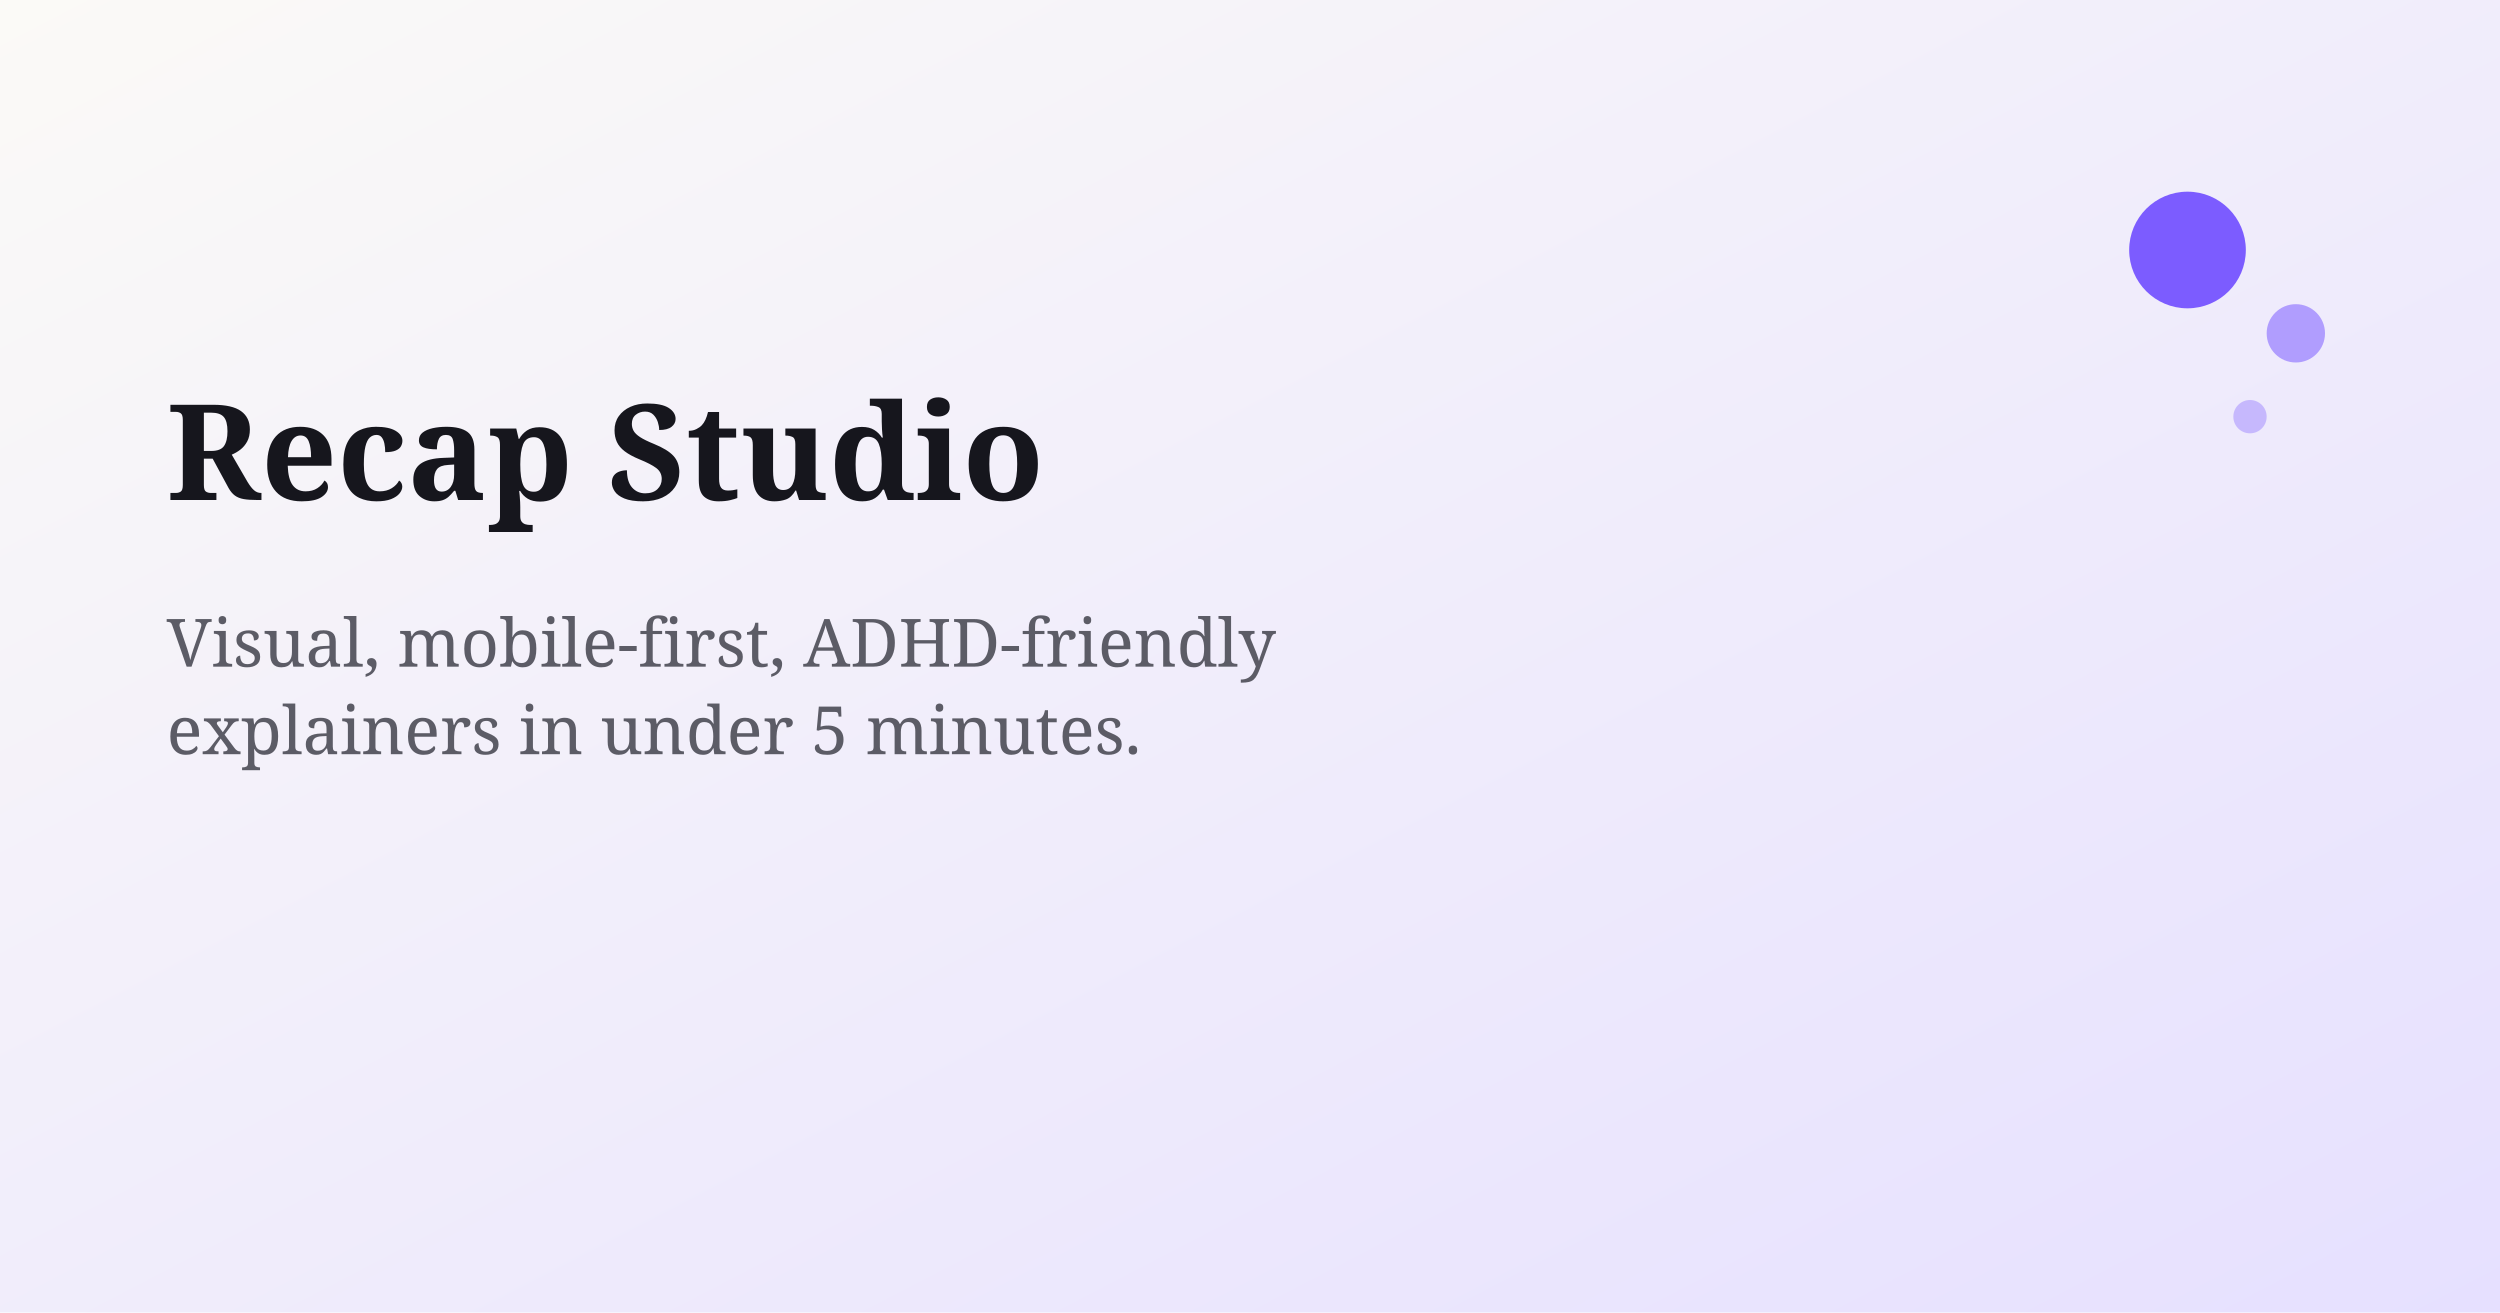
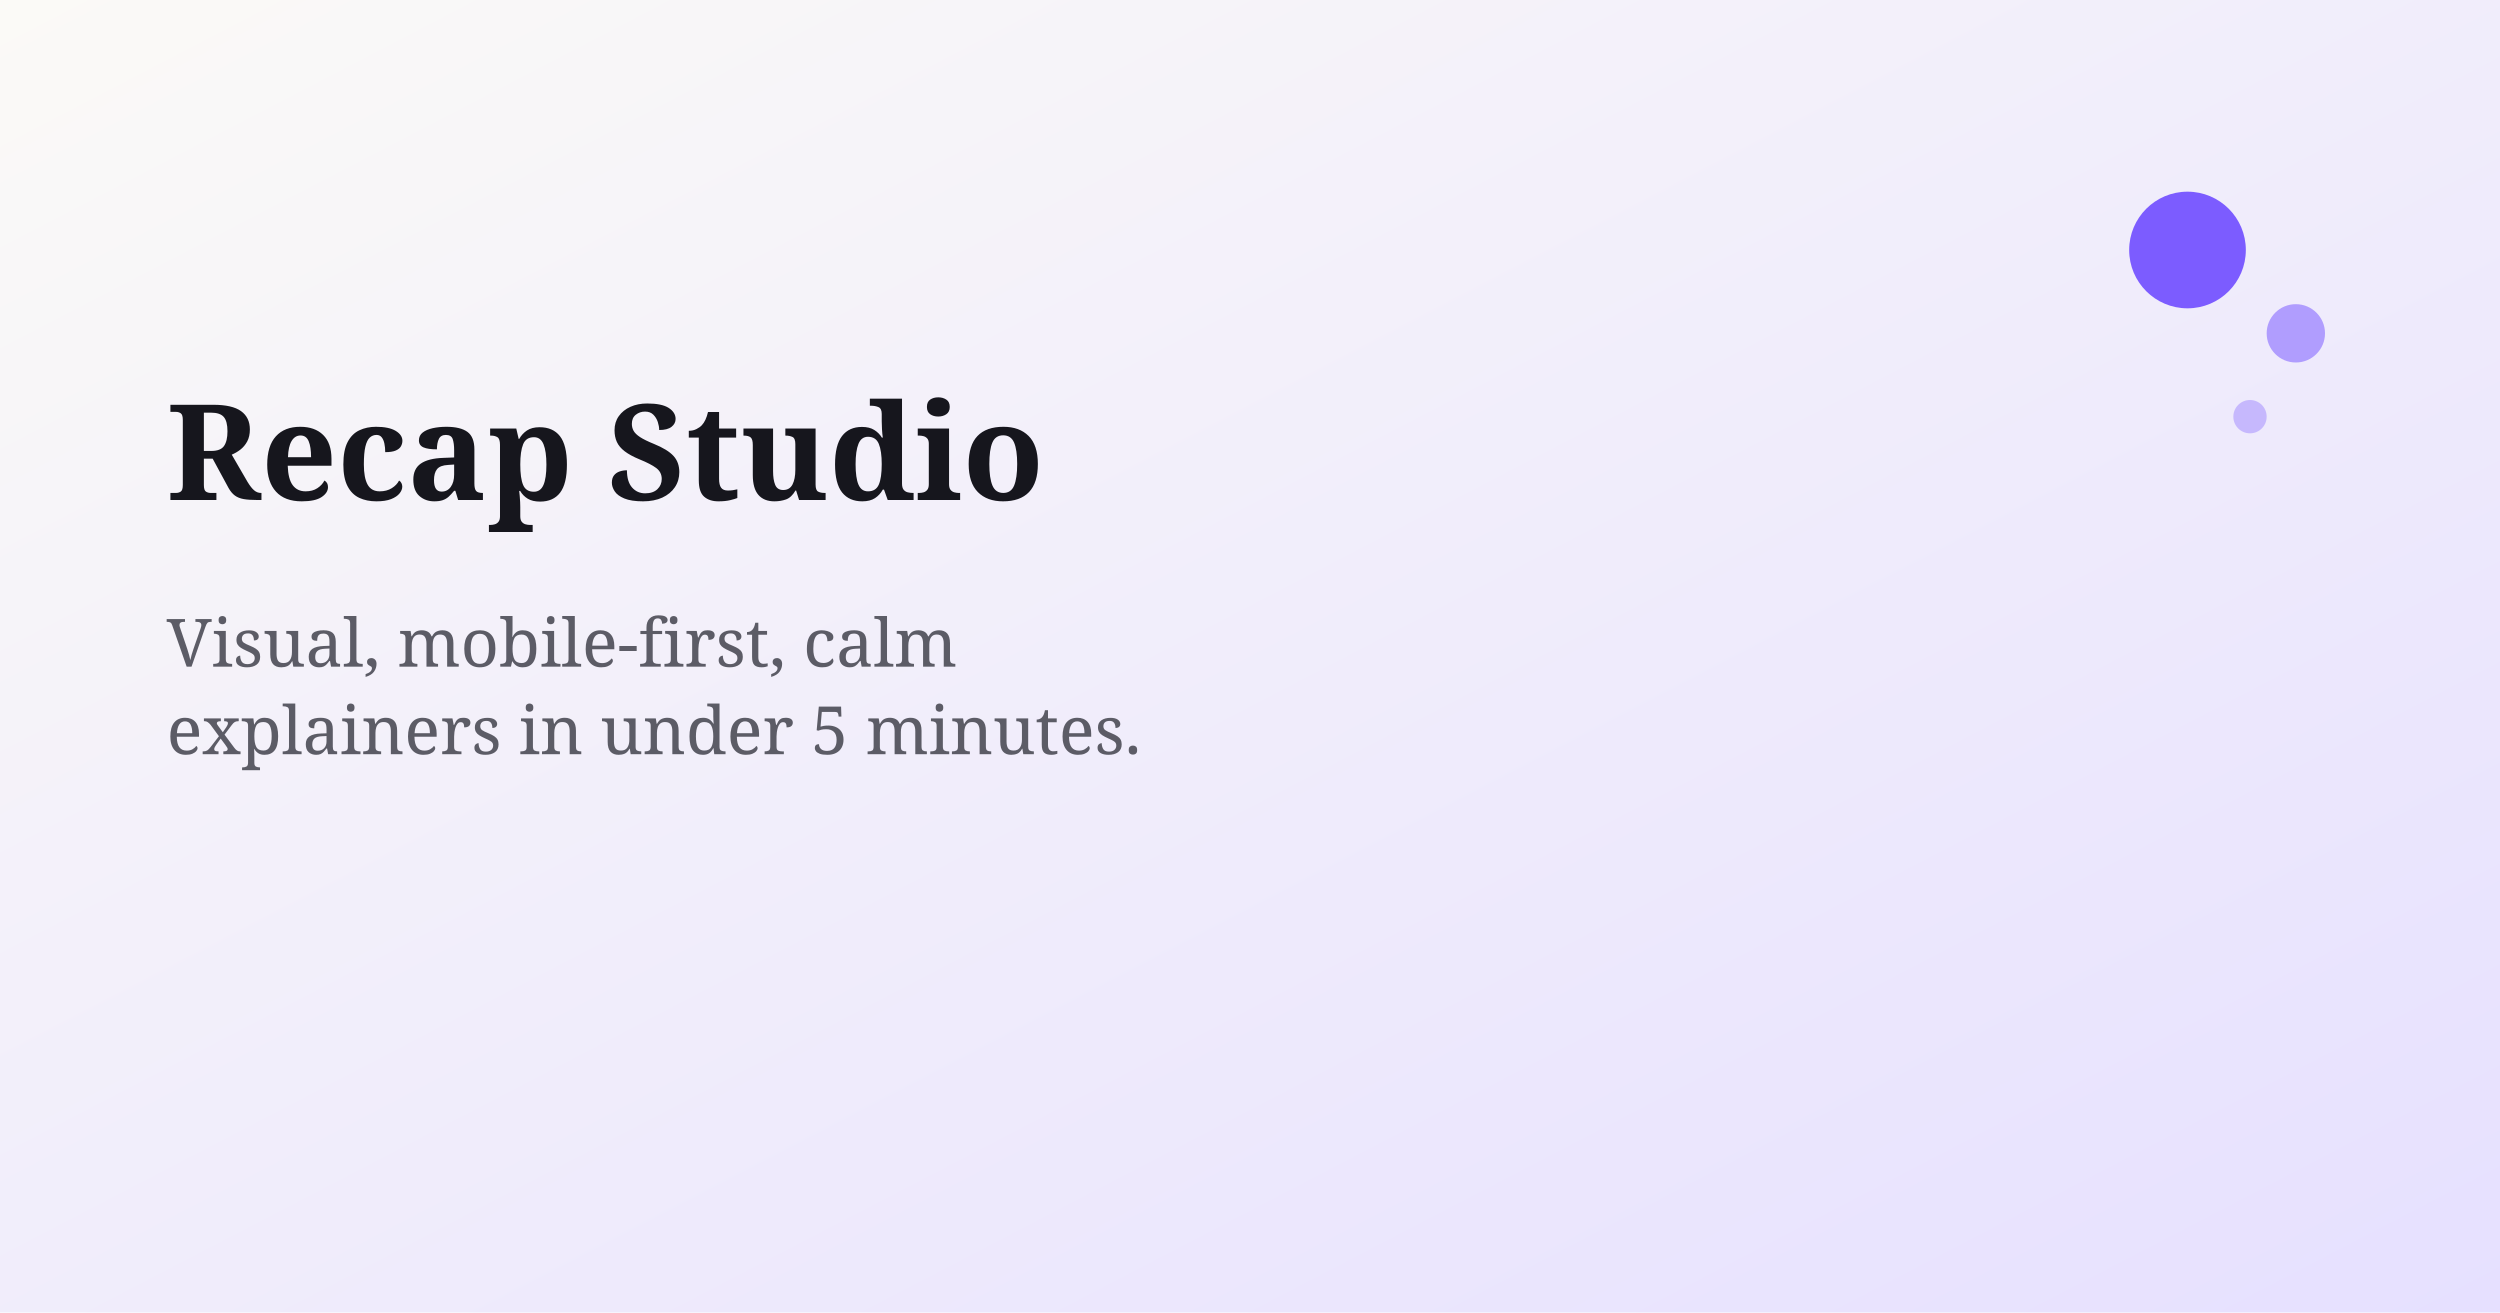
<svg xmlns="http://www.w3.org/2000/svg" viewBox="0 0 1200 630" role="img" aria-label="Recap Studio">
  <defs>
    <linearGradient id="bg" x1="0" x2="1" y1="0" y2="1">
      <stop offset="0%" stop-color="#FBFAF7" />
      <stop offset="100%" stop-color="#E6E0FF" />
    </linearGradient>
  </defs>
  <rect width="1200" height="630" fill="url(#bg)" />
  <g font-family="ui-serif, Georgia, serif" fill="#16161D">
    <text x="80" y="240" font-size="64" font-weight="650">Recap Studio</text>
-     <text x="80" y="320" font-size="32" fill="#5C5C66">Visual, mobile-first, ADHD-friendly</text>
+     <text x="80" y="320" font-size="32" fill="#5C5C66">Visual, mobile-first, calm</text>
    <text x="80" y="362" font-size="32" fill="#5C5C66">explainers in under 5 minutes.</text>
  </g>
  <circle cx="1050" cy="120" r="28" fill="#7C5CFF" />
  <circle cx="1102" cy="160" r="14" fill="#7C5CFF" opacity="0.55" />
  <circle cx="1080" cy="200" r="8" fill="#7C5CFF" opacity="0.35" />
</svg>
